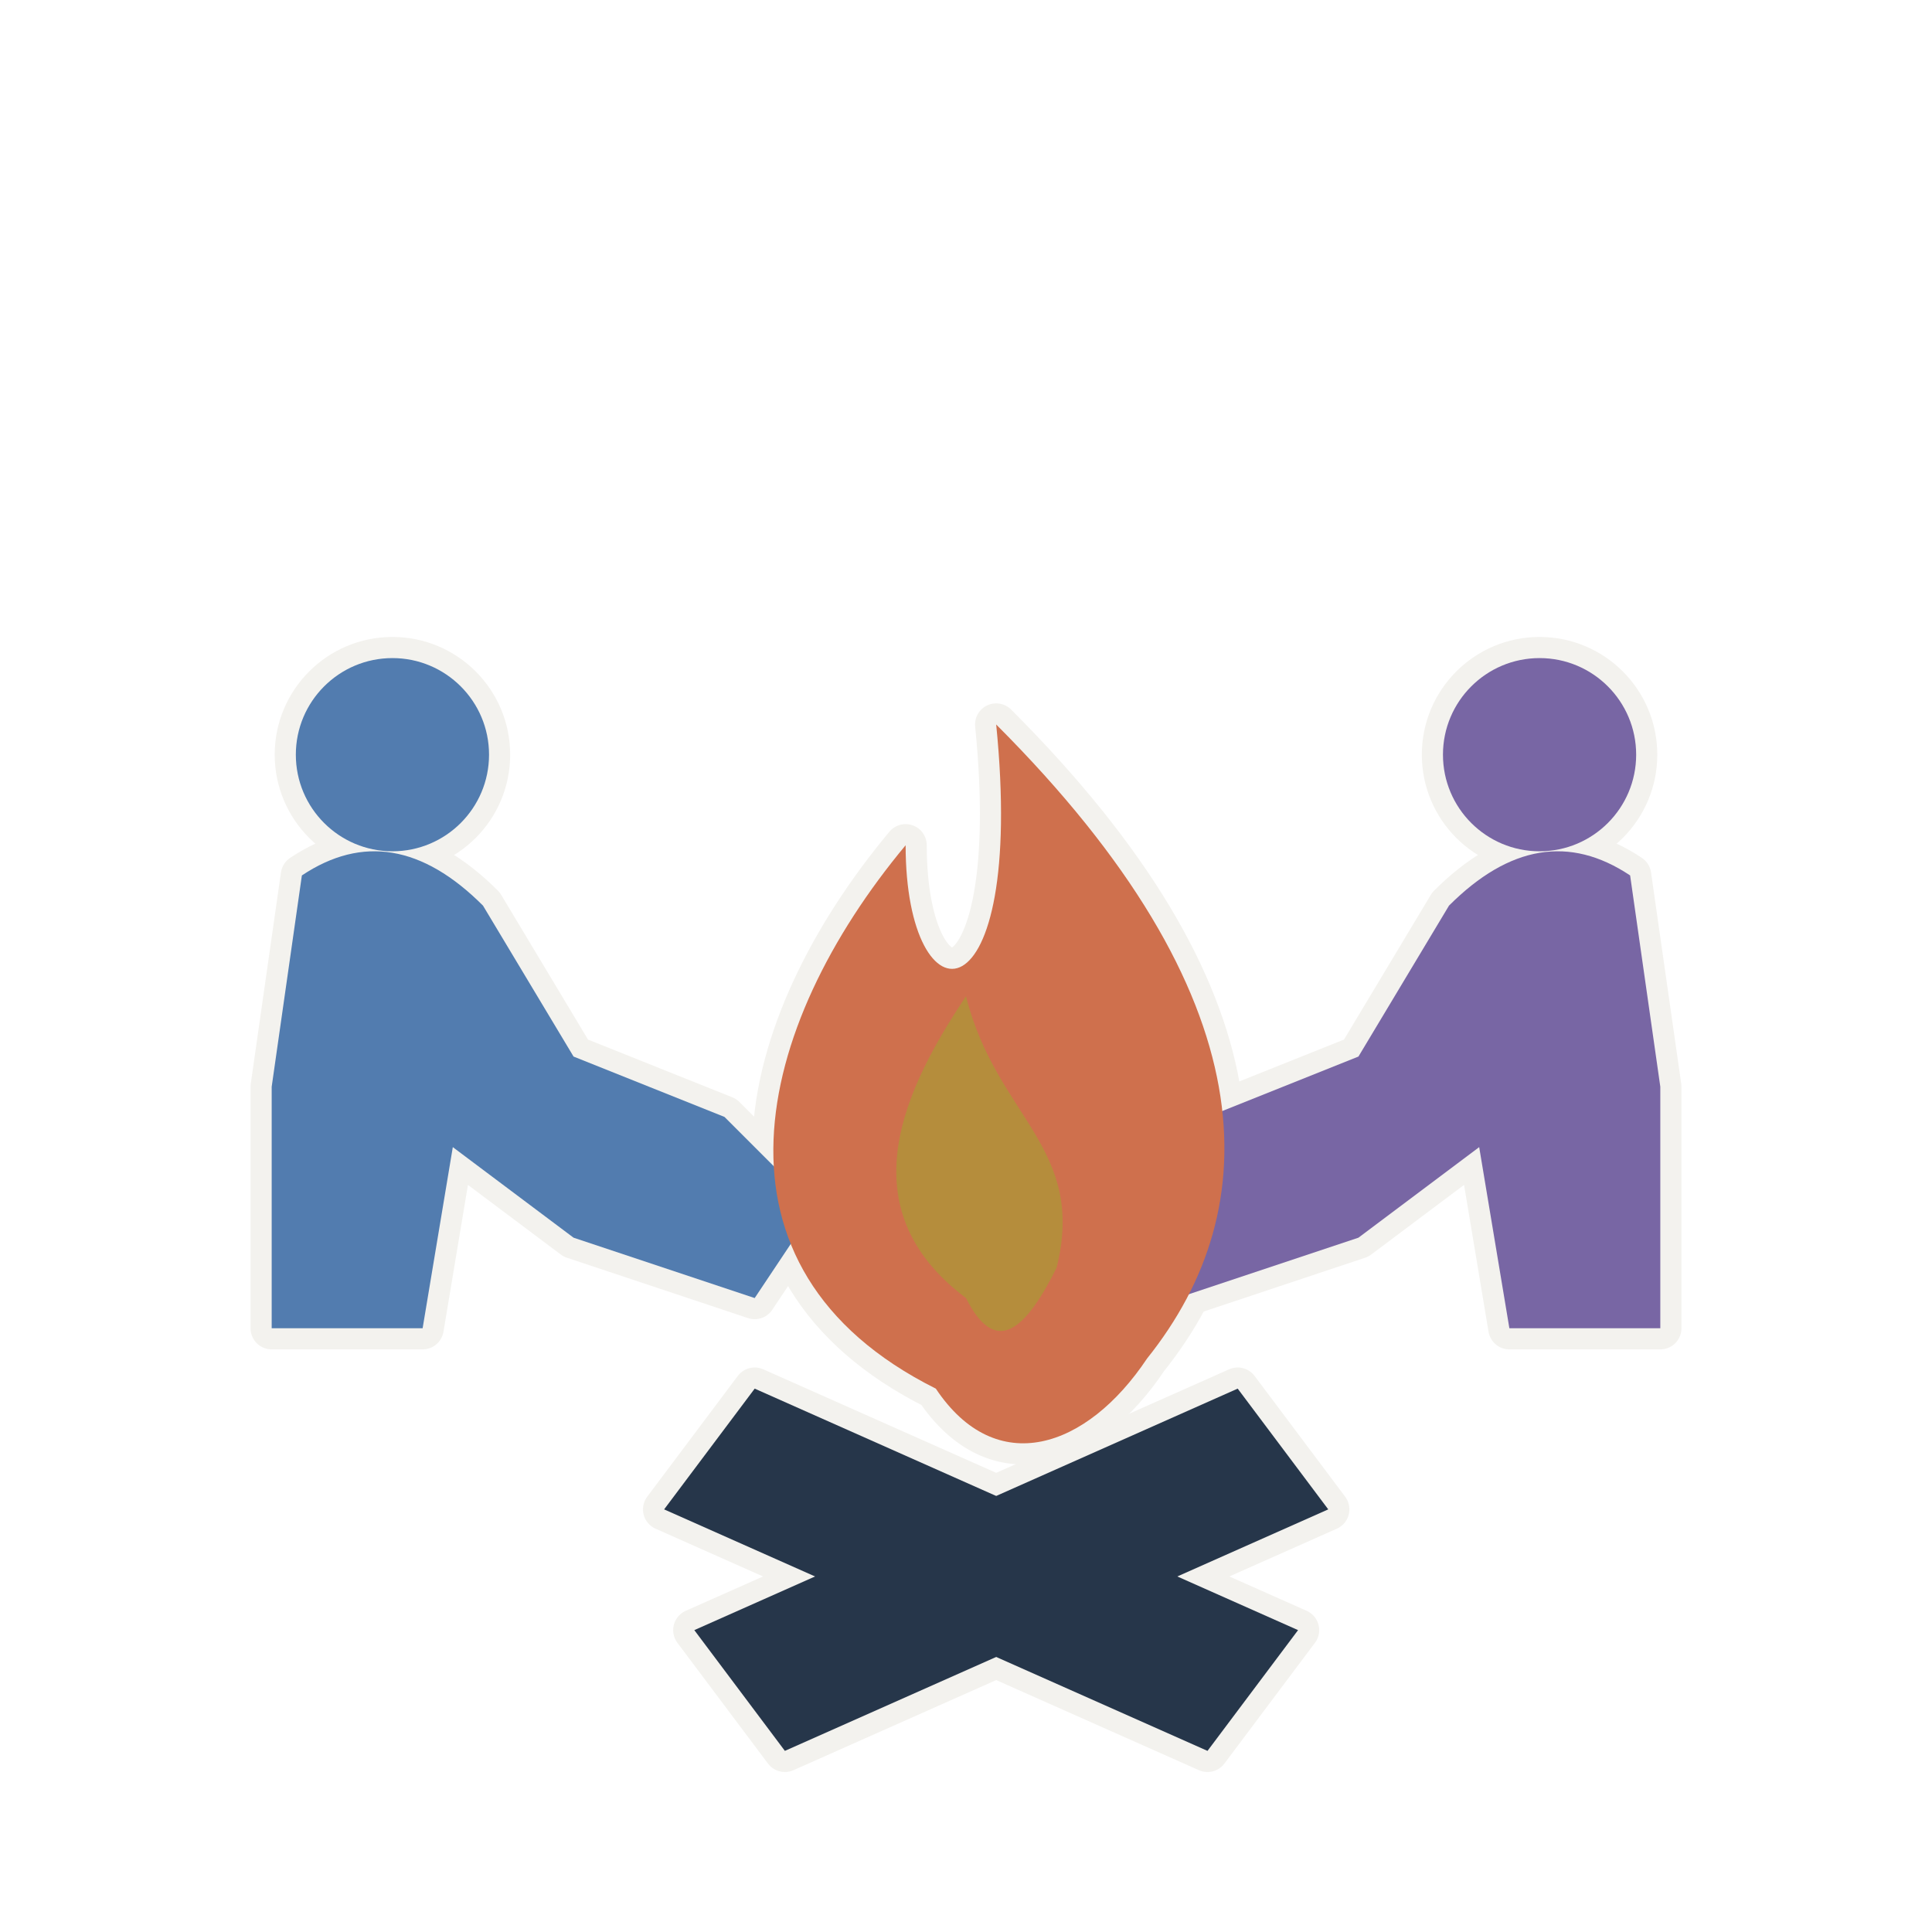
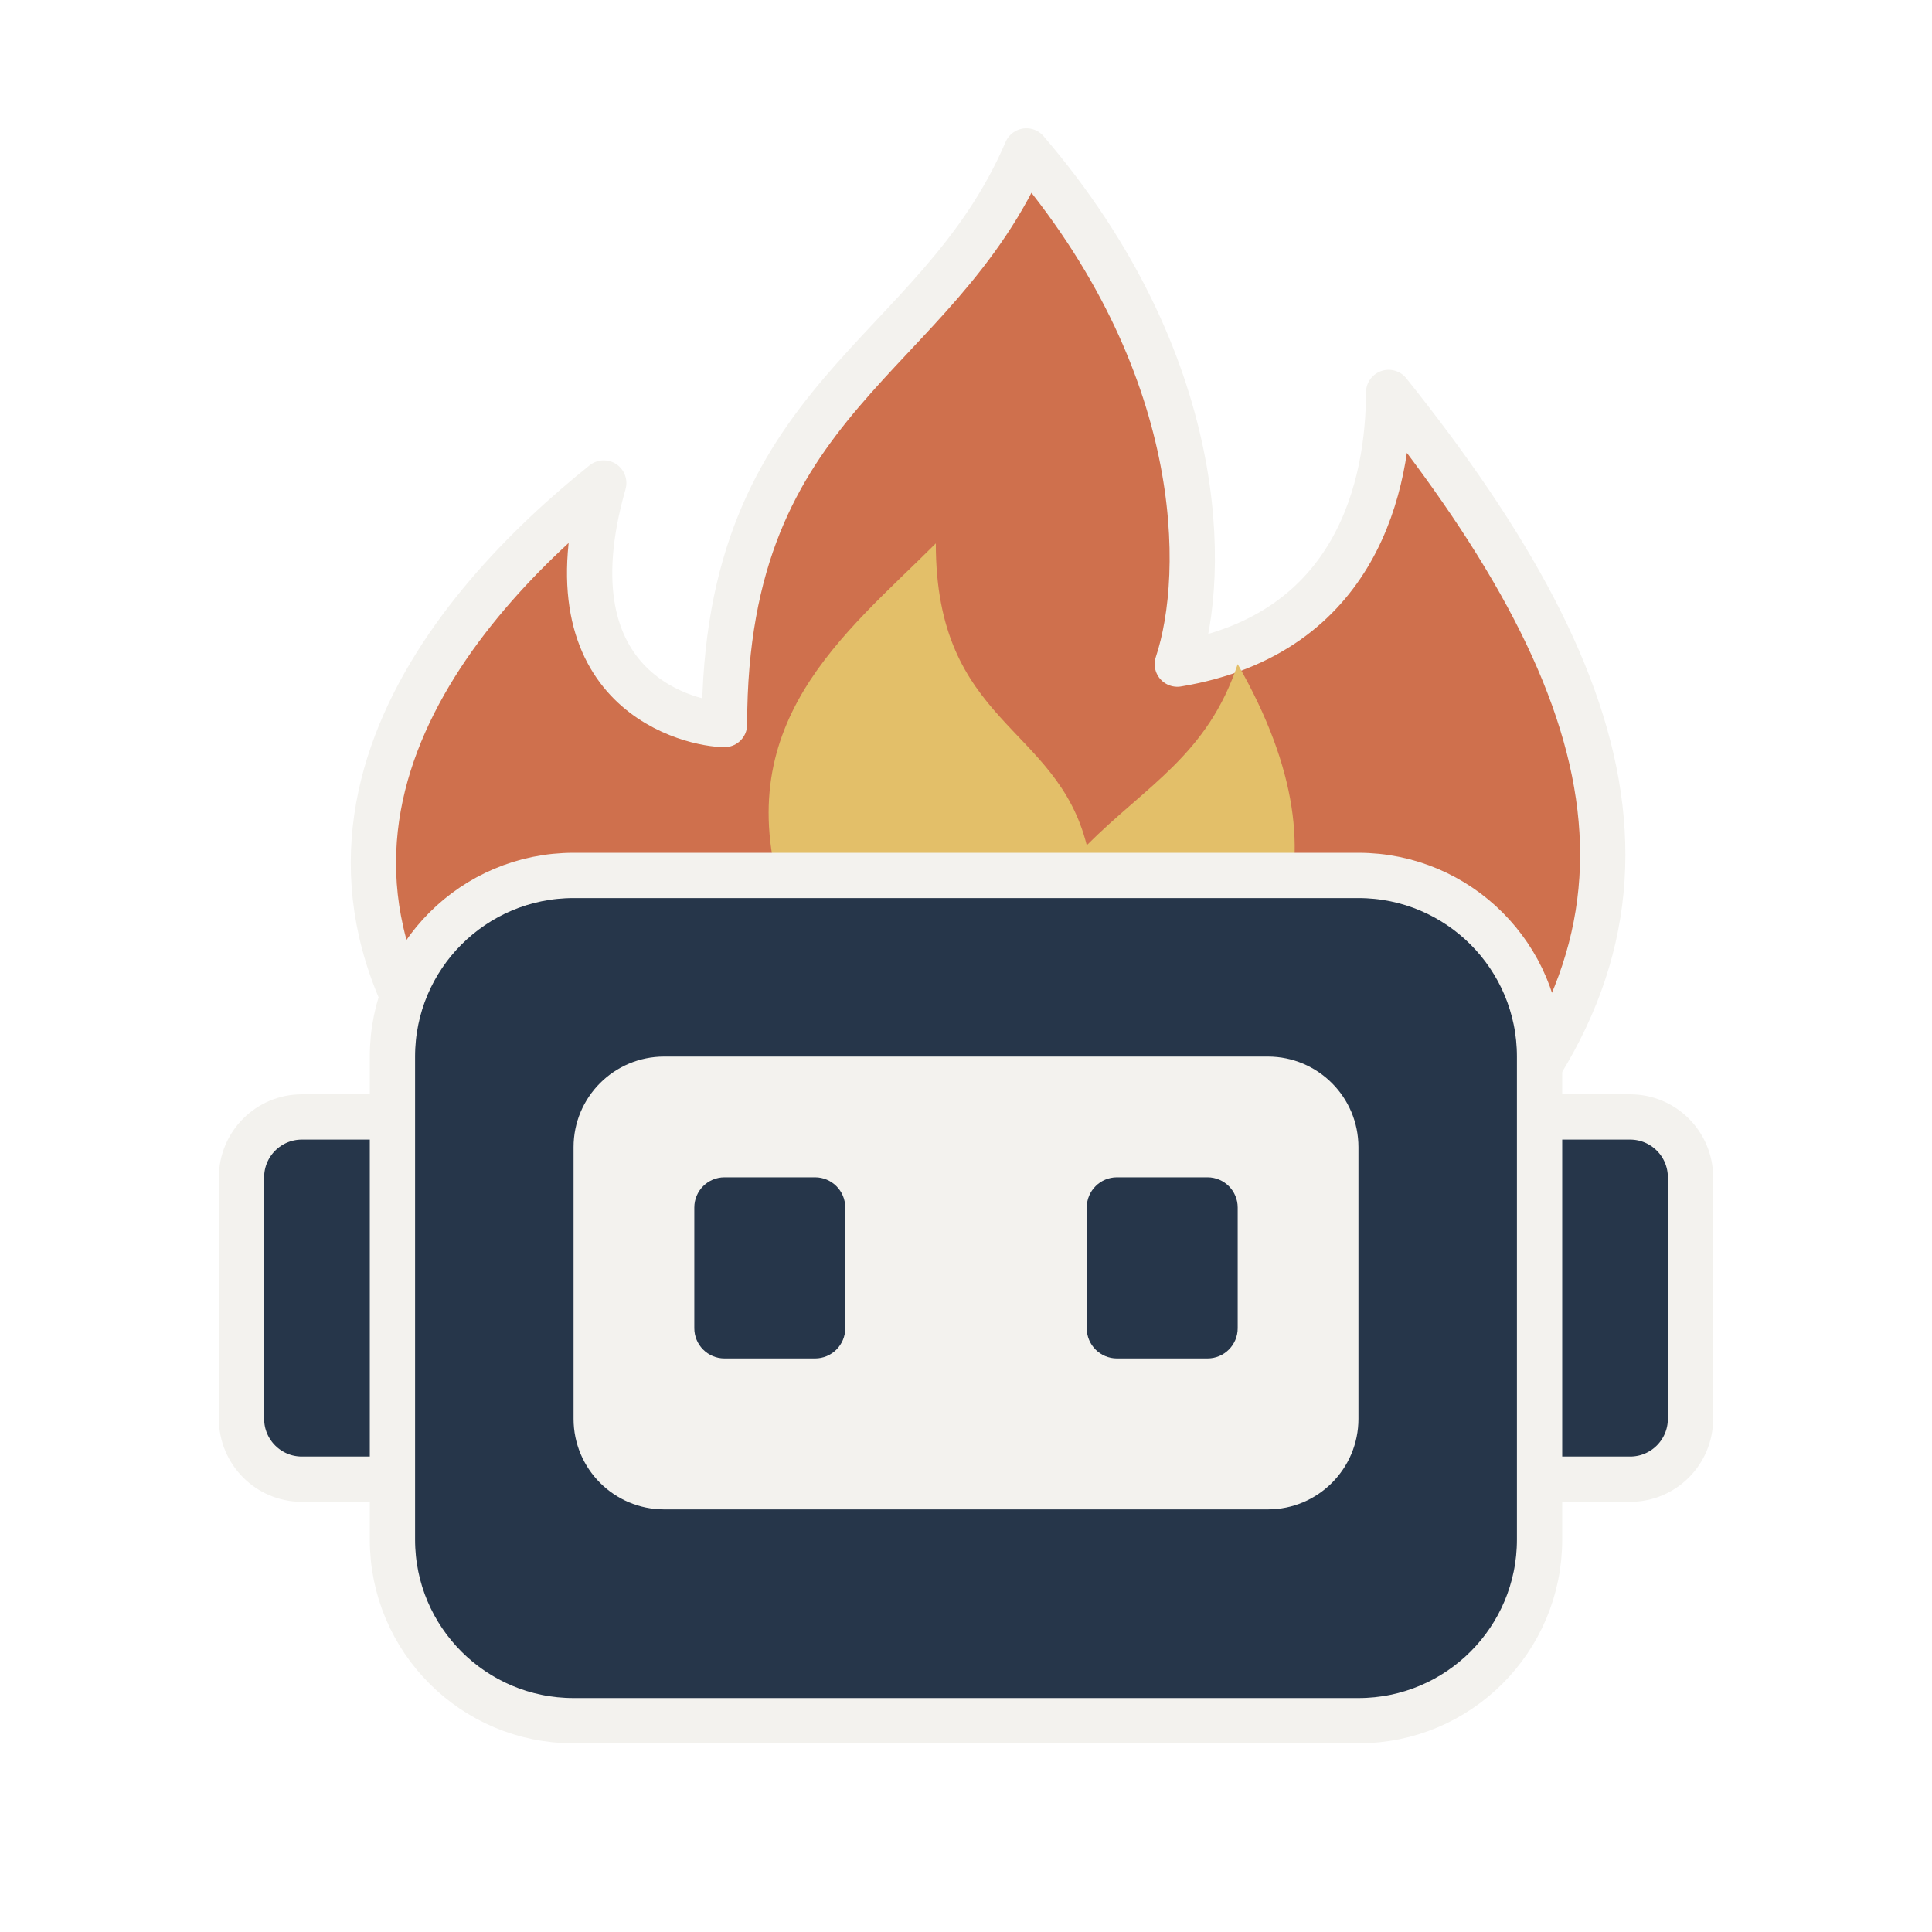
- <svg xmlns="http://www.w3.org/2000/svg" width="64" height="64" viewBox="0 0 64 64" fill="none" stroke-linecap="round" stroke-linejoin="round" role="img" aria-labelledby="title">
-   <g aria-hidden="true">
-     <circle cx="13" cy="25" r="3.2" fill="#F3F2EE" stroke="#F3F2EE" stroke-width="1.4" />
-     <path d="M10 29Q13 27 16 30L19 35L24 37L27 40L25 43L19 41L15 38L14 44H9V36Z" fill="#F3F2EE" stroke="#F3F2EE" stroke-width="1.4" />
-     <circle cx="51" cy="25" r="3.2" fill="#F3F2EE" stroke="#F3F2EE" stroke-width="1.4" />
-     <path d="M54 29Q51 27 48 30L45 35L40 37L37 40L39 43L45 41L49 38L50 44H55V36Z" fill="#F3F2EE" stroke="#F3F2EE" stroke-width="1.4" />
-     <path d="M22 50L25 46L43 54L40 58Z" fill="#F3F2EE" stroke="#F3F2EE" stroke-width="1.4" />
-     <path d="M41 46L44 50L26 58L23 54Z" fill="#F3F2EE" stroke="#F3F2EE" stroke-width="1.4" />
-     <path d="M31 46C23 42 25 34 30 28C30 34 34 34 33 24C42 33 42 40 38 45C36 48 33 49 31 46Z" fill="#F3F2EE" stroke="#F3F2EE" stroke-width="1.4" />
-     <path d="M32 43C28 40 30 36 32 33C33 37 36 38 35 42C34 44 33 45 32 43Z" fill="#F3F2EE" stroke="#F3F2EE" stroke-width="1.4" />
-   </g>
-   <g>
-     <circle cx="13" cy="25" r="3.2" fill="#527CAF" stroke="none" stroke-width="2.5" />
-     <path d="M10 29Q13 27 16 30L19 35L24 37L27 40L25 43L19 41L15 38L14 44H9V36Z" fill="#527CAF" stroke="none" stroke-width="2.5" />
-     <circle cx="51" cy="25" r="3.2" fill="#7866A4" stroke="none" stroke-width="2.5" />
-     <path d="M54 29Q51 27 48 30L45 35L40 37L37 40L39 43L45 41L49 38L50 44H55V36Z" fill="#7866A4" stroke="none" stroke-width="2.5" />
-     <path d="M22 50L25 46L43 54L40 58Z" fill="#26364A" stroke="none" stroke-width="2.5" />
-     <path d="M41 46L44 50L26 58L23 54Z" fill="#26364A" stroke="none" stroke-width="2.5" />
-     <path d="M31 46C23 42 25 34 30 28C30 34 34 34 33 24C42 33 42 40 38 45C36 48 33 49 31 46Z" fill="#CF704D" stroke="none" stroke-width="2.5" />
-     <path d="M32 43C28 40 30 36 32 33C33 37 36 38 35 42C34 44 33 45 32 43Z" fill="#B58D3C" stroke="none" stroke-width="2.5" />
-   </g>
+ <svg xmlns="http://www.w3.org/2000/svg" viewBox="0 0 64 64" fill="none" stroke-linecap="round" stroke-linejoin="round" role="img" aria-labelledby="title">
+   <path d="M16 37C8 28 15 20 20 16C18 23 23 24 24 24C24 13 31 12 34 5C40 12 40 19 39 22C45 21 46 16 46 13C54 23 56 31 48 39Z" fill="#CF704D" stroke="#F3F2EE" stroke-width="1.5" />
+   <path d="M26 30C24 24 28 21 31 18C31 24 35 24 36 28C38 26 40 25 41 22C45 29 42 33 38 36H27Z" fill="#E3BF69" stroke="none" stroke-width="2.5" />
+   <rect x="8" y="37" width="7" height="12" rx="2" fill="#26364A" stroke="#F3F2EE" stroke-width="1.5" />
+   <rect x="49" y="37" width="7" height="12" rx="2" fill="#26364A" stroke="#F3F2EE" stroke-width="1.5" />
+   <rect x="13" y="29" width="38" height="28" rx="6" fill="#26364A" stroke="#F3F2EE" stroke-width="1.5" />
+   <rect x="19" y="35" width="26" height="15" rx="3" fill="#F3F2EE" stroke="none" stroke-width="0" />
+   <rect x="23" y="39" width="5" height="6" rx="1" fill="#26364A" stroke="none" stroke-width="0" />
+   <rect x="36" y="39" width="5" height="6" rx="1" fill="#26364A" stroke="none" stroke-width="0" />
</svg>
